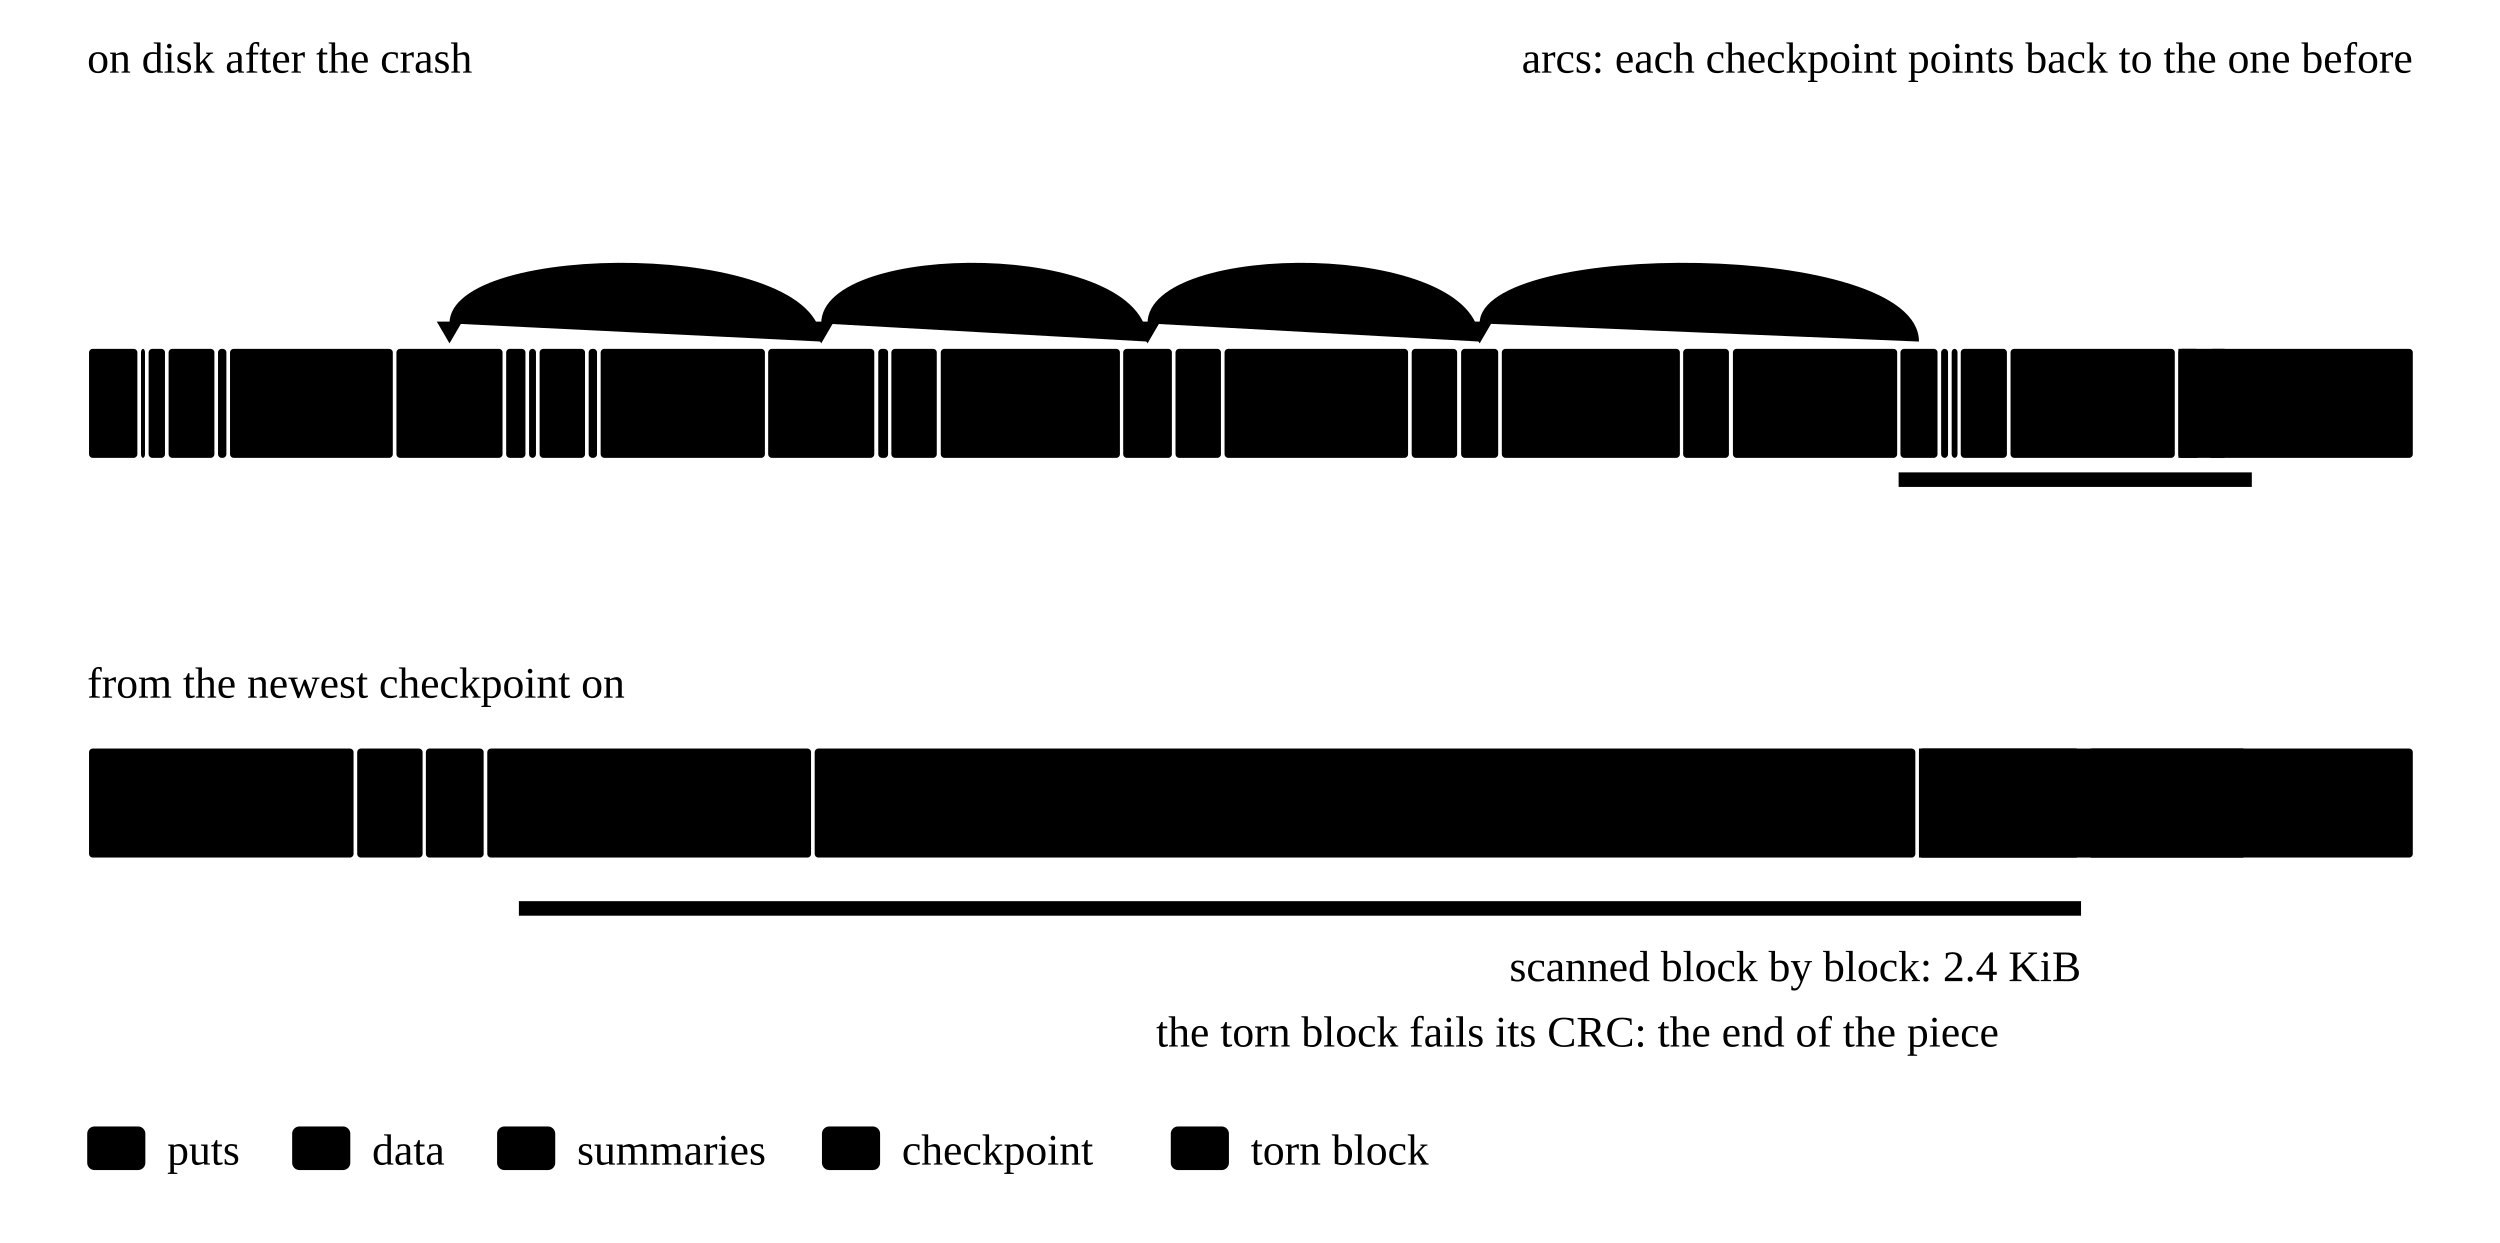
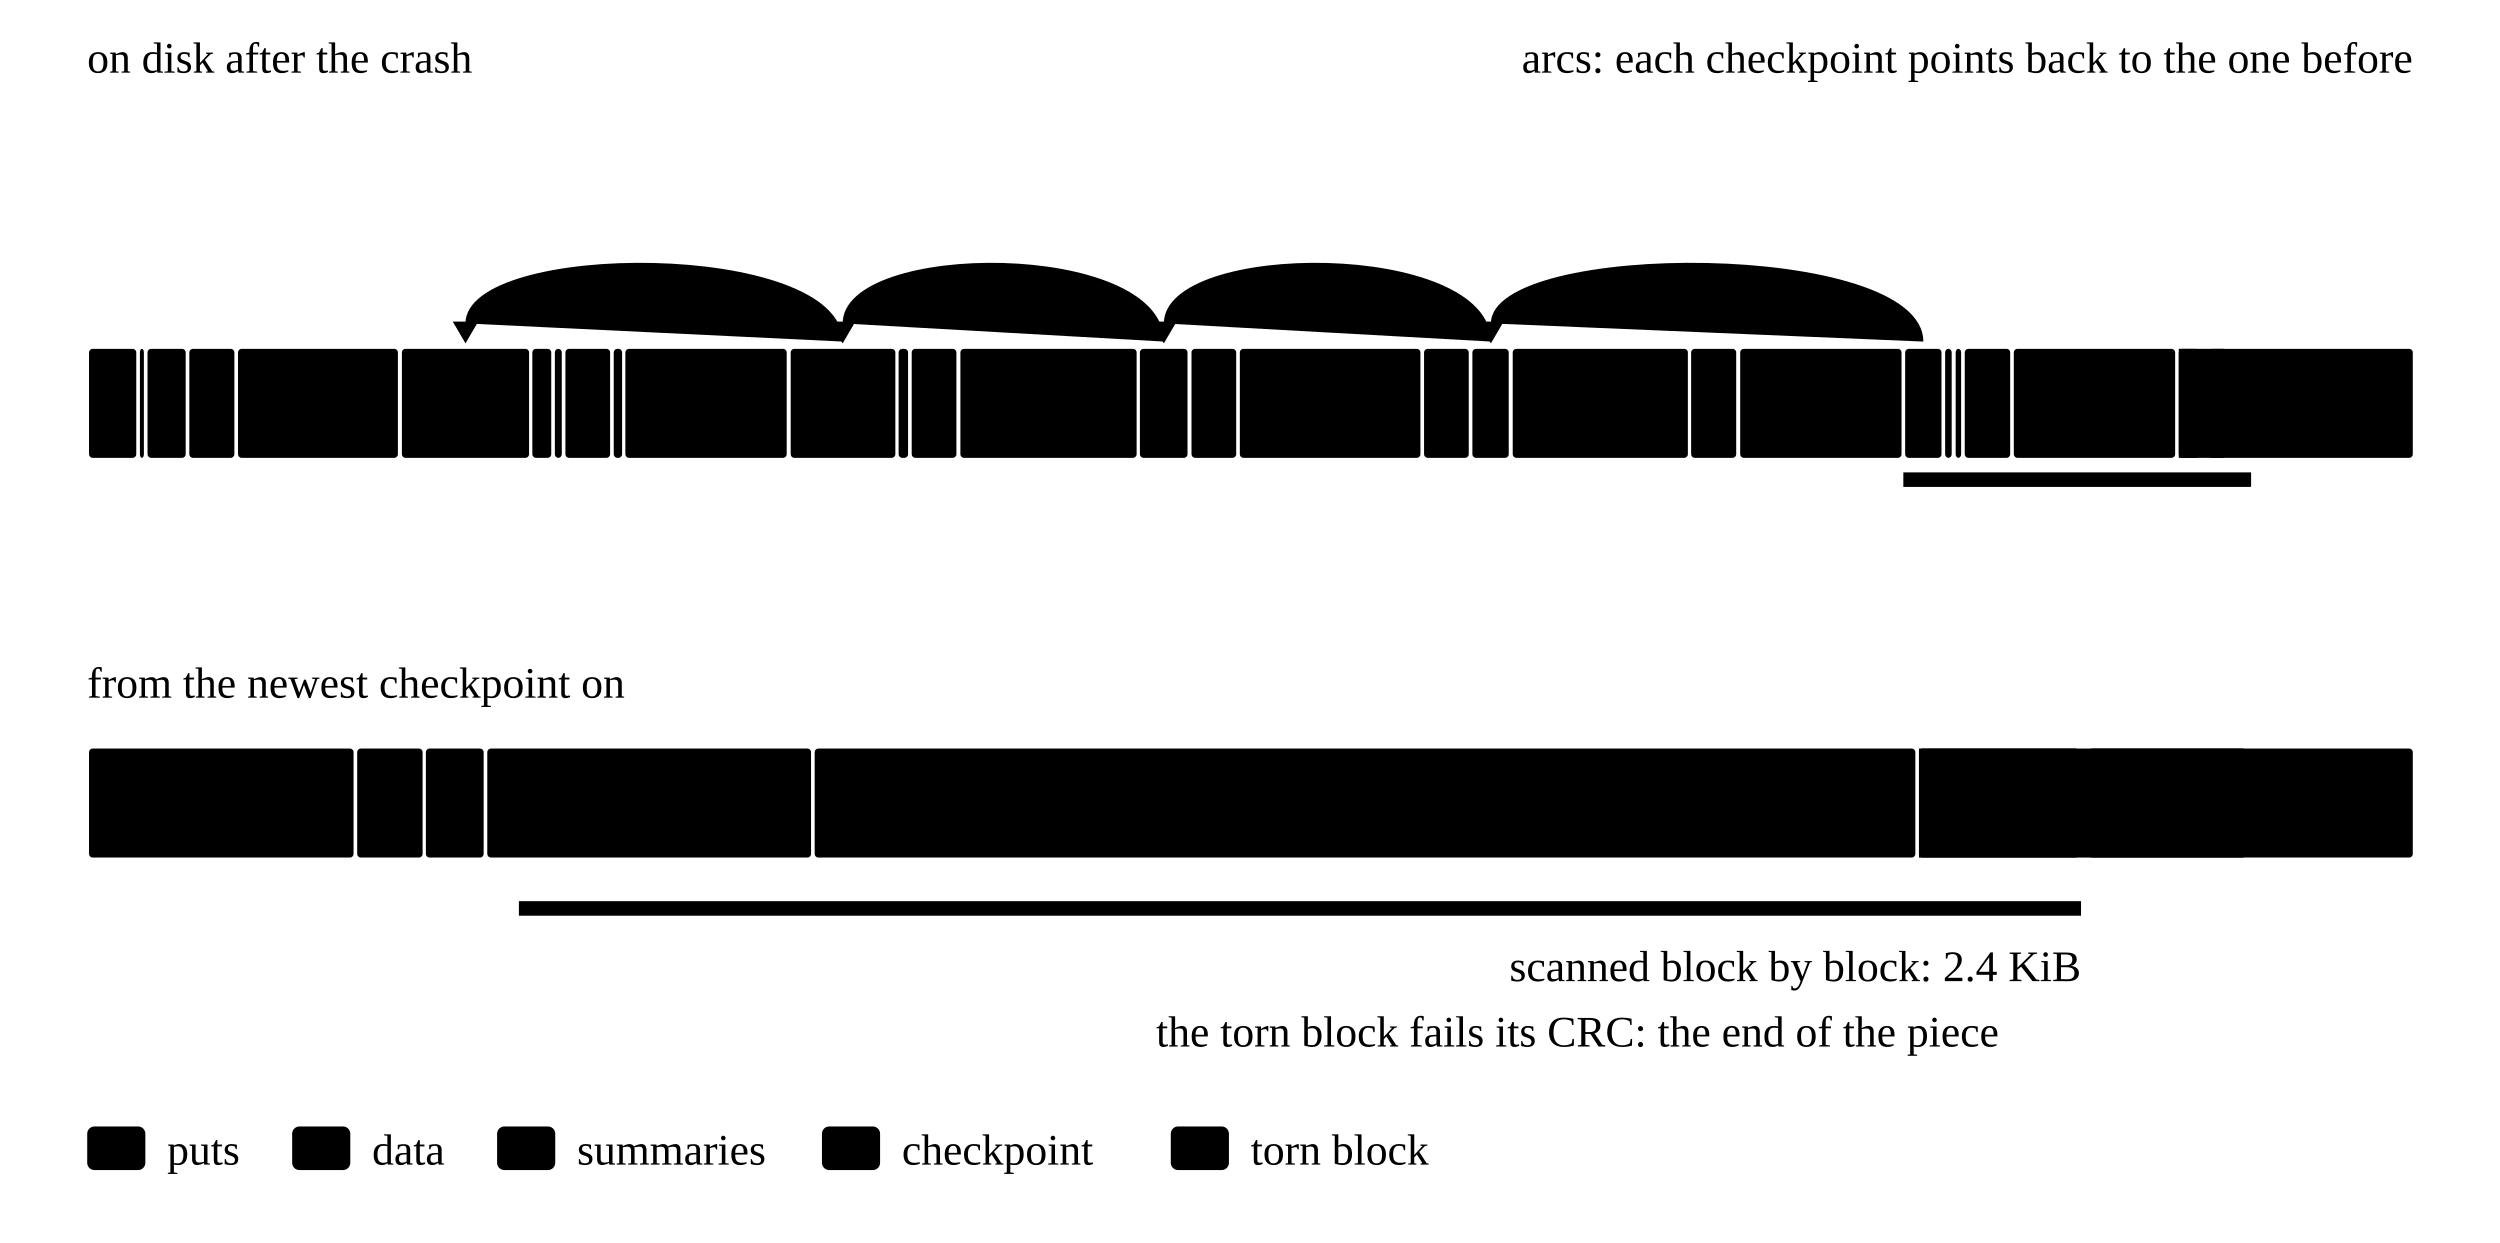
- <svg xmlns="http://www.w3.org/2000/svg" class="ww-svg" viewBox="0 0 688 342" width="688" height="342" role="img" aria-label="An unclosed piece of 21.5 KiB after a crash: it has no tail; each checkpoint points back to the one before; the reader starts at the newest checkpoint and scans the 2.4 KiB of blocks after it up to the torn block, whose CRC fails">
+ <svg xmlns="http://www.w3.org/2000/svg" class="ww-svg" viewBox="0 0 688 342" width="688" height="342" role="img" aria-label="An unclosed piece of 21.8 KiB after a crash: it has no tail; each checkpoint points back to the one before; the reader starts at the newest checkpoint and scans the 2.4 KiB of blocks after it up to the torn block, whose CRC fails">
  <text x="24.0" y="20.0" text-anchor="start" class="strong">on disk after the crash</text>
  <text x="664.0" y="20.0" text-anchor="end" class="soft small">arcs: each checkpoint points back to the one before</text>
-   <rect x="24.5" y="96.0" width="13.3" height="30.0" rx="1" class="tint-green" />
-   <rect x="38.8" y="96.0" width="1.1" height="30.0" rx="1" class="tint-purple" />
-   <rect x="40.9" y="96.0" width="4.5" height="30.0" rx="1" class="tint-purple" />
-   <rect x="46.4" y="96.0" width="12.6" height="30.0" rx="1" class="tint-blue" />
-   <rect x="60.0" y="96.0" width="2.3" height="30.0" rx="1" class="tint-purple" />
-   <rect x="63.3" y="96.0" width="44.8" height="30.0" rx="1" class="tint-blue" />
-   <rect x="109.1" y="96.0" width="29.2" height="30.0" rx="1" class="tint-amber" />
-   <rect x="139.3" y="96.0" width="5.3" height="30.0" rx="1" class="tint-purple" />
-   <rect x="145.6" y="96.0" width="1.9" height="30.0" rx="1" class="tint-purple" />
-   <rect x="148.5" y="96.0" width="12.5" height="30.0" rx="1" class="tint-blue" />
-   <rect x="162.0" y="96.0" width="2.3" height="30.0" rx="1" class="tint-purple" />
-   <rect x="165.3" y="96.0" width="45.2" height="30.0" rx="1" class="tint-blue" />
-   <rect x="211.4" y="96.0" width="29.2" height="30.0" rx="1" class="tint-amber" />
-   <rect x="241.7" y="96.0" width="2.7" height="30.0" rx="1" class="tint-purple" />
-   <rect x="245.3" y="96.0" width="12.5" height="30.0" rx="1" class="tint-blue" />
-   <rect x="258.9" y="96.0" width="49.3" height="30.0" rx="1" class="tint-blue" />
-   <rect x="309.1" y="96.0" width="13.4" height="30.0" rx="1" class="tint-amber" />
-   <rect x="323.5" y="96.0" width="12.5" height="30.0" rx="1" class="tint-blue" />
-   <rect x="337.0" y="96.0" width="50.5" height="30.0" rx="1" class="tint-blue" />
-   <rect x="388.5" y="96.0" width="12.5" height="30.0" rx="1" class="tint-blue" />
-   <rect x="402.1" y="96.0" width="10.2" height="30.0" rx="1" class="tint-amber" />
-   <rect x="413.3" y="96.0" width="49.0" height="30.0" rx="1" class="tint-blue" />
-   <rect x="463.2" y="96.0" width="12.6" height="30.0" rx="1" class="tint-blue" />
-   <rect x="476.9" y="96.0" width="45.2" height="30.0" rx="1" class="tint-blue" />
-   <rect x="523.0" y="96.0" width="10.2" height="30.0" rx="1" class="tint-amber" />
-   <rect x="534.2" y="96.0" width="1.9" height="30.0" rx="1" class="tint-purple" />
-   <rect x="537.1" y="96.0" width="1.6" height="30.0" rx="1" class="tint-blue" />
-   <rect x="539.6" y="96.0" width="12.7" height="30.0" rx="1" class="tint-blue" />
-   <rect x="553.3" y="96.0" width="45.2" height="30.0" rx="1" class="tint-blue" />
-   <path d="M599.5 96.0 h12.7 v30 h-12.7 Z" class="thin dash" />
-   <rect x="599.5" y="96.0" width="5.8" height="30.0" rx="1" class="tint-accent" />
+   <rect x="24.5" y="96.0" width="13.0" height="30.0" rx="1" class="tint-green" />
+   <rect x="38.5" y="96.0" width="1.1" height="30.0" rx="1" class="tint-purple" />
+   <rect x="40.6" y="96.0" width="10.5" height="30.0" rx="1" class="tint-purple" />
+   <rect x="52.1" y="96.0" width="12.4" height="30.0" rx="1" class="tint-blue" />
+   <rect x="65.5" y="96.0" width="44.0" height="30.0" rx="1" class="tint-blue" />
+   <rect x="110.6" y="96.0" width="35.0" height="30.0" rx="1" class="tint-amber" />
+   <rect x="146.5" y="96.0" width="5.2" height="30.0" rx="1" class="tint-purple" />
+   <rect x="152.7" y="96.0" width="1.9" height="30.0" rx="1" class="tint-purple" />
+   <rect x="155.6" y="96.0" width="12.3" height="30.0" rx="1" class="tint-blue" />
+   <rect x="168.9" y="96.0" width="2.3" height="30.0" rx="1" class="tint-purple" />
+   <rect x="172.1" y="96.0" width="44.4" height="30.0" rx="1" class="tint-blue" />
+   <rect x="217.6" y="96.0" width="28.8" height="30.0" rx="1" class="tint-amber" />
+   <rect x="247.3" y="96.0" width="2.6" height="30.0" rx="1" class="tint-purple" />
+   <rect x="250.9" y="96.0" width="12.3" height="30.0" rx="1" class="tint-blue" />
+   <rect x="264.3" y="96.0" width="48.5" height="30.0" rx="1" class="tint-blue" />
+   <rect x="313.7" y="96.0" width="13.1" height="30.0" rx="1" class="tint-amber" />
+   <rect x="327.9" y="96.0" width="12.3" height="30.0" rx="1" class="tint-blue" />
+   <rect x="341.2" y="96.0" width="49.7" height="30.0" rx="1" class="tint-blue" />
+   <rect x="391.9" y="96.0" width="12.3" height="30.0" rx="1" class="tint-blue" />
+   <rect x="405.2" y="96.0" width="10.0" height="30.0" rx="1" class="tint-amber" />
+   <rect x="416.3" y="96.0" width="48.2" height="30.0" rx="1" class="tint-blue" />
+   <rect x="465.4" y="96.0" width="12.4" height="30.0" rx="1" class="tint-blue" />
+   <rect x="478.9" y="96.0" width="44.4" height="30.0" rx="1" class="tint-blue" />
+   <rect x="524.3" y="96.0" width="10.0" height="30.0" rx="1" class="tint-amber" />
+   <rect x="535.3" y="96.0" width="1.8" height="30.0" rx="1" class="tint-purple" />
+   <rect x="538.2" y="96.0" width="1.5" height="30.0" rx="1" class="tint-blue" />
+   <rect x="540.7" y="96.0" width="12.5" height="30.0" rx="1" class="tint-blue" />
+   <rect x="554.2" y="96.0" width="44.4" height="30.0" rx="1" class="tint-blue" />
+   <path d="M599.6 96.0 h12.5 v30 h-12.5 Z" class="thin dash" />
+   <rect x="599.6" y="96.0" width="5.7" height="30.0" rx="1" class="tint-accent" />
  <rect x="607.8" y="96.0" width="56.2" height="30.0" rx="1" class="faint" />
  <text x="634.9" y="115.5" text-anchor="middle" class="soft small">no tail</text>
-   <path d="M226.0 94.0 C226.0 66.0 123.7 66.0 123.7 89.0" class="thin" />
-   <path d="M123.7 94.5 l-3.5 -6 h7 Z" class="thin head" />
-   <path d="M315.8 94.0 C315.8 66.0 226.0 66.0 226.0 89.0" class="thin" />
-   <path d="M226.0 94.5 l-3.5 -6 h7 Z" class="thin head" />
-   <path d="M407.2 94.0 C407.2 66.0 315.8 66.0 315.8 89.0" class="thin" />
-   <path d="M315.8 94.5 l-3.5 -6 h7 Z" class="thin head" />
-   <path d="M528.1 94.0 C528.1 66.0 407.2 66.0 407.2 89.0" class="thin" />
-   <path d="M407.2 94.5 l-3.5 -6 h7 Z" class="thin head" />
-   <path d="M522.5 130.0 v4 H619.7 v-4" class="thin" />
-   <path d="M522.5 136.0 L24.0 172.0 M619.7 136.0 L664.0 172.0" class="thin dash" />
+   <path d="M231.9 94.0 C231.9 66.0 128.1 66.0 128.1 89.0" class="thin" />
+   <path d="M128.1 94.5 l-3.5 -6 h7 Z" class="thin head" />
+   <path d="M320.3 94.0 C320.3 66.0 231.9 66.0 231.9 89.0" class="thin" />
+   <path d="M231.9 94.5 l-3.5 -6 h7 Z" class="thin head" />
+   <path d="M410.3 94.0 C410.3 66.0 320.3 66.0 320.3 89.0" class="thin" />
+   <path d="M320.3 94.5 l-3.5 -6 h7 Z" class="thin head" />
+   <path d="M529.3 94.0 C529.3 66.0 410.3 66.0 410.3 89.0" class="thin" />
+   <path d="M410.3 94.5 l-3.5 -6 h7 Z" class="thin head" />
+   <path d="M523.8 130.0 v4 H619.5 v-4" class="thin" />
+   <path d="M523.8 136.0 L24.0 172.0 M619.5 136.0 L664.0 172.0" class="thin dash" />
  <text x="24.0" y="192.0" text-anchor="start" class="small">from the newest checkpoint on</text>
  <rect x="24.5" y="206.0" width="72.8" height="30.0" rx="1" class="tint-amber" />
  <text x="60.9" y="225.5" text-anchor="middle" class="small">checkpoint</text>
  <rect x="98.3" y="206.0" width="18.0" height="30.0" rx="1" class="tint-purple" />
  <rect x="117.2" y="206.0" width="15.9" height="30.0" rx="1" class="tint-blue" />
  <rect x="134.1" y="206.0" width="89.1" height="30.0" rx="1" class="tint-blue" />
  <text x="178.7" y="225.5" text-anchor="middle" class="small">frames</text>
  <rect x="224.2" y="206.0" width="302.9" height="30.0" rx="1" class="tint-blue" />
  <text x="375.7" y="225.5" text-anchor="middle" class="small">samples</text>
  <path d="M528.1 206.0 h89.3 v30 h-89.3 Z" class="thin dash" />
  <rect x="528.1" y="206.0" width="44.1" height="30.0" rx="1" class="tint-accent" />
  <text x="550.1" y="225.5" text-anchor="middle" class="small">torn</text>
  <rect x="574.7" y="206.0" width="89.3" height="30.0" rx="1" class="faint" />
  <path d="M142.8 248.0 v4 H572.7 v-4" class="thin" />
  <text x="572.7" y="270.0" text-anchor="end" class="small">scanned block by block: 2.4 KiB</text>
  <text x="550.1" y="288.0" text-anchor="end" class="accent small">the torn block fails its CRC: the end of the piece</text>
  <rect x="24.0" y="310.0" width="16.0" height="12.0" rx="2" class="tint-purple" />
  <text x="46.0" y="320.5" text-anchor="start" class="small">puts</text>
  <rect x="80.4" y="310.0" width="16.0" height="12.0" rx="2" class="tint-blue" />
  <text x="102.4" y="320.5" text-anchor="start" class="small">data</text>
  <rect x="136.8" y="310.0" width="16.0" height="12.0" rx="2" class="tint-teal" />
  <text x="158.8" y="320.5" text-anchor="start" class="small">summaries</text>
  <rect x="226.2" y="310.0" width="16.0" height="12.0" rx="2" class="tint-amber" />
  <text x="248.2" y="320.5" text-anchor="start" class="small">checkpoint</text>
  <rect x="322.2" y="310.0" width="16.0" height="12.0" rx="2" class="tint-accent" />
  <text x="344.2" y="320.5" text-anchor="start" class="small">torn block</text>
</svg>
